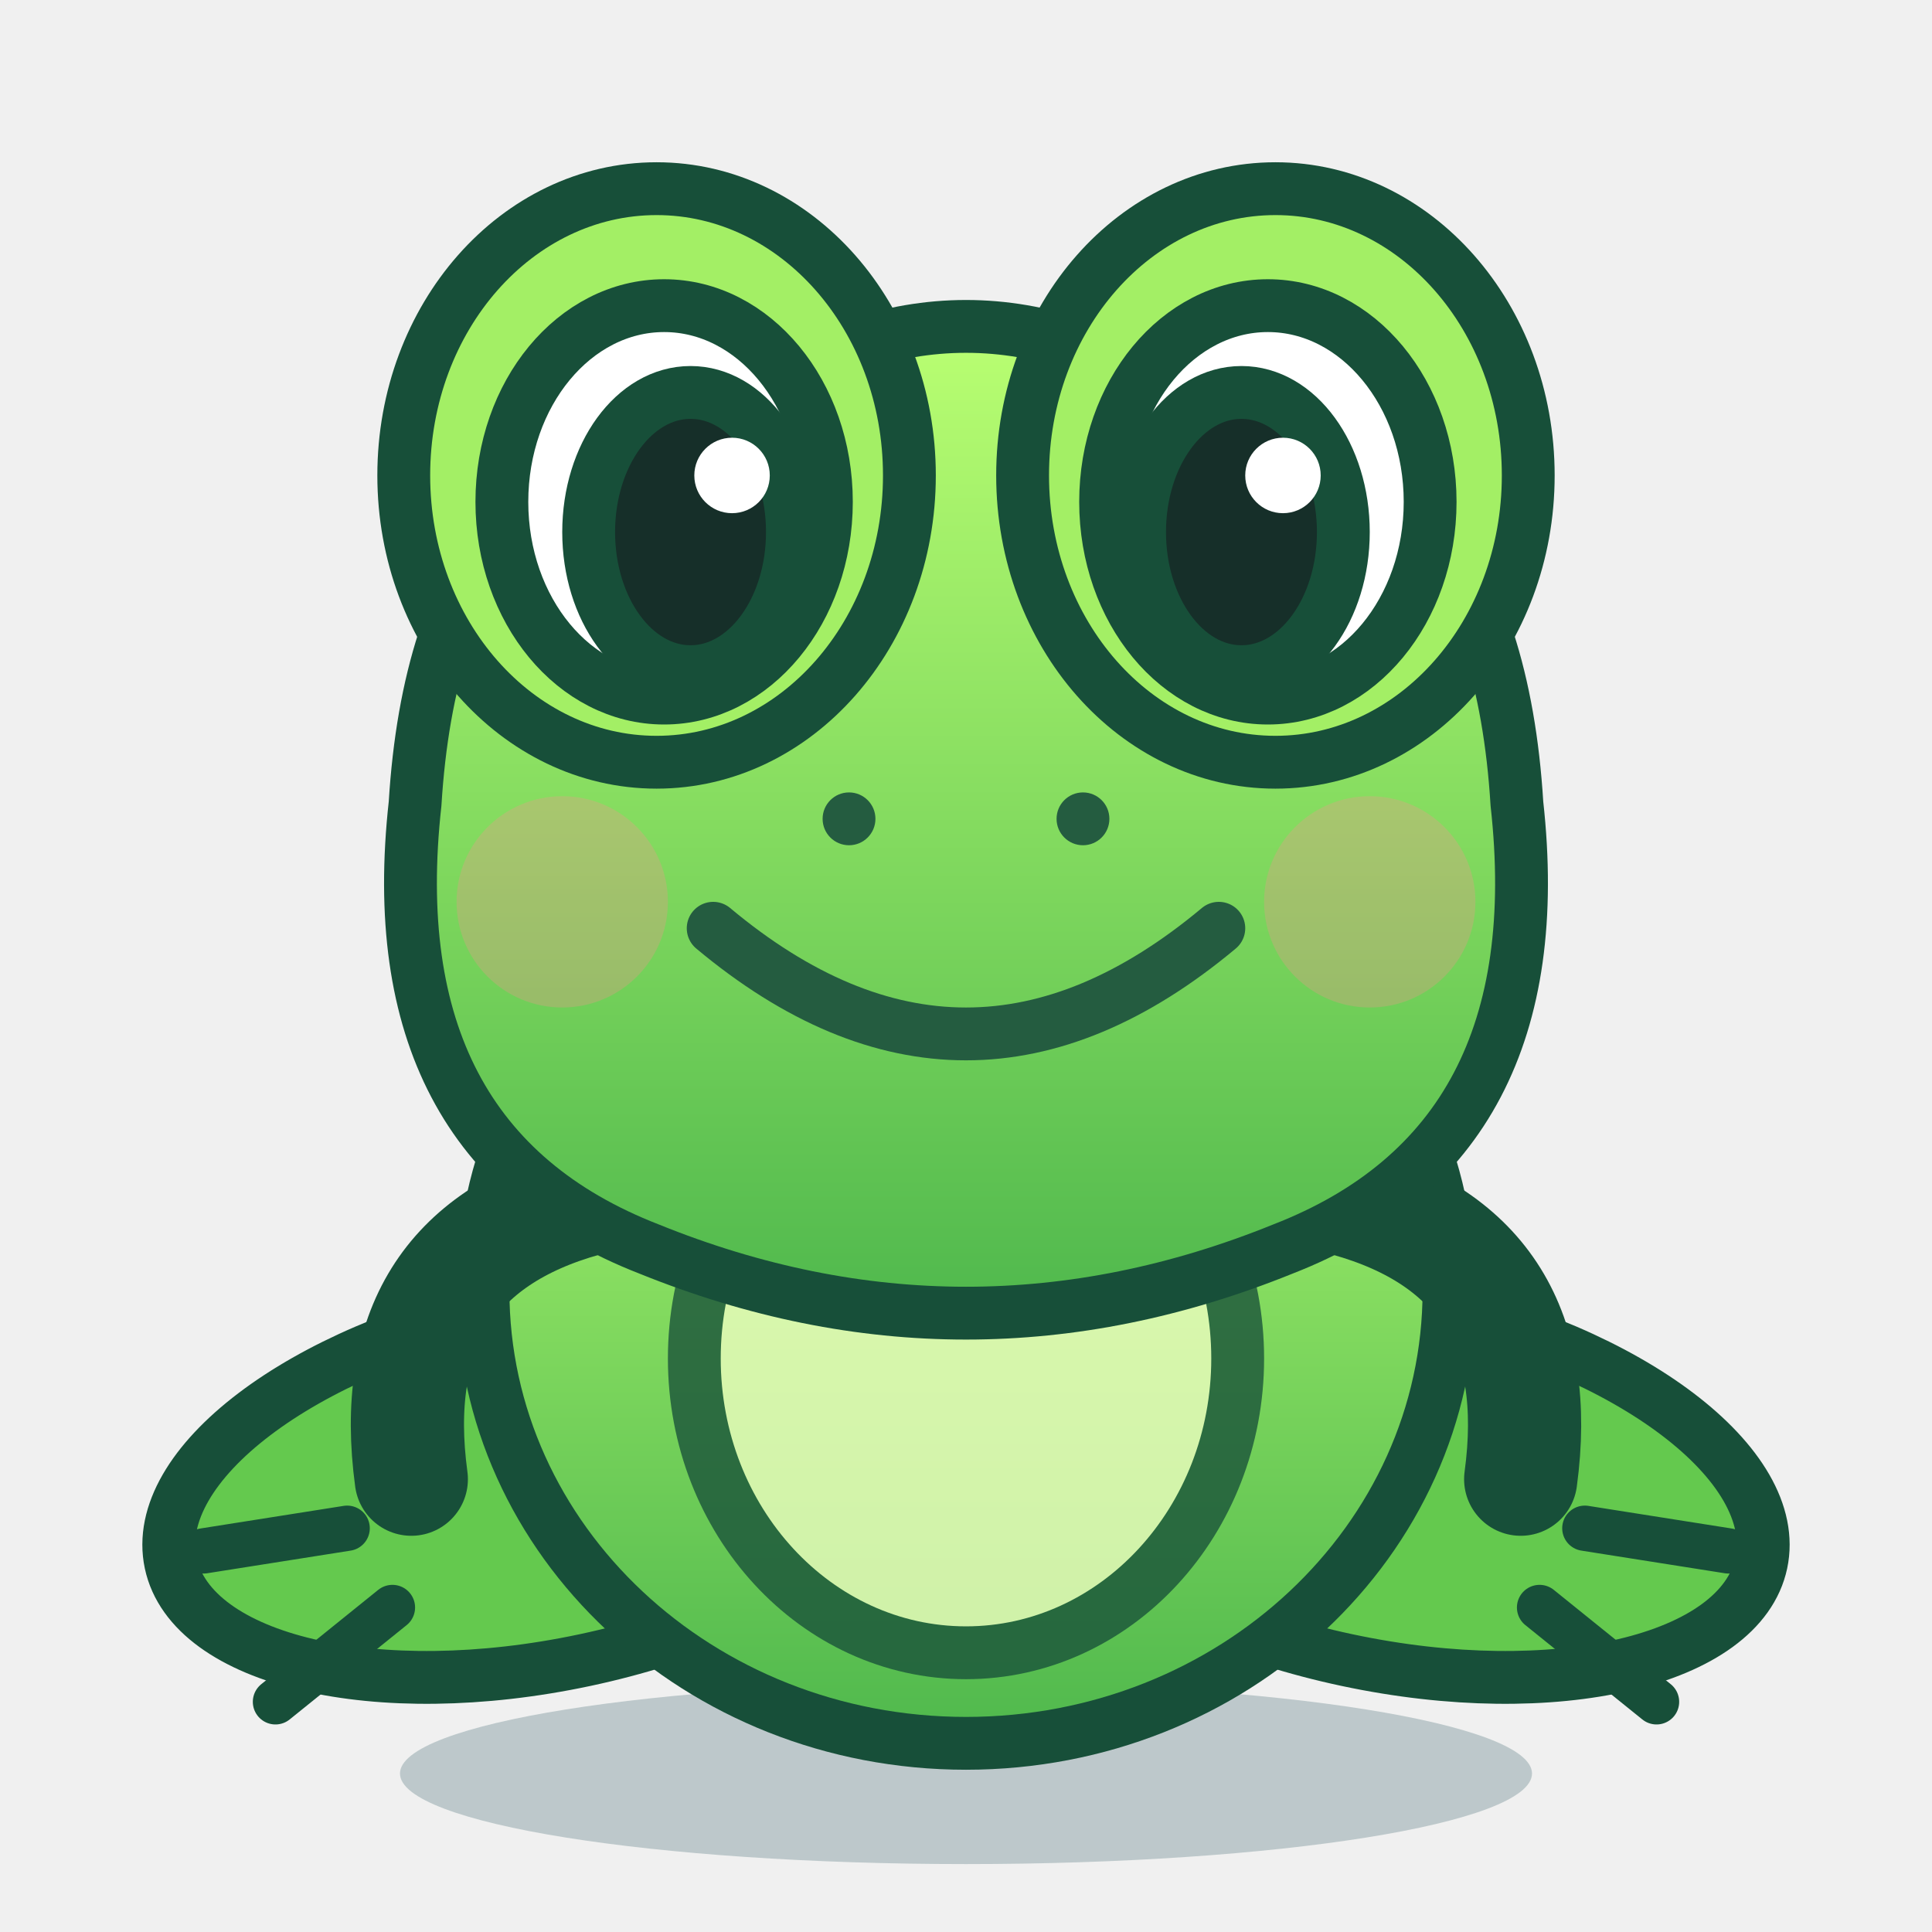
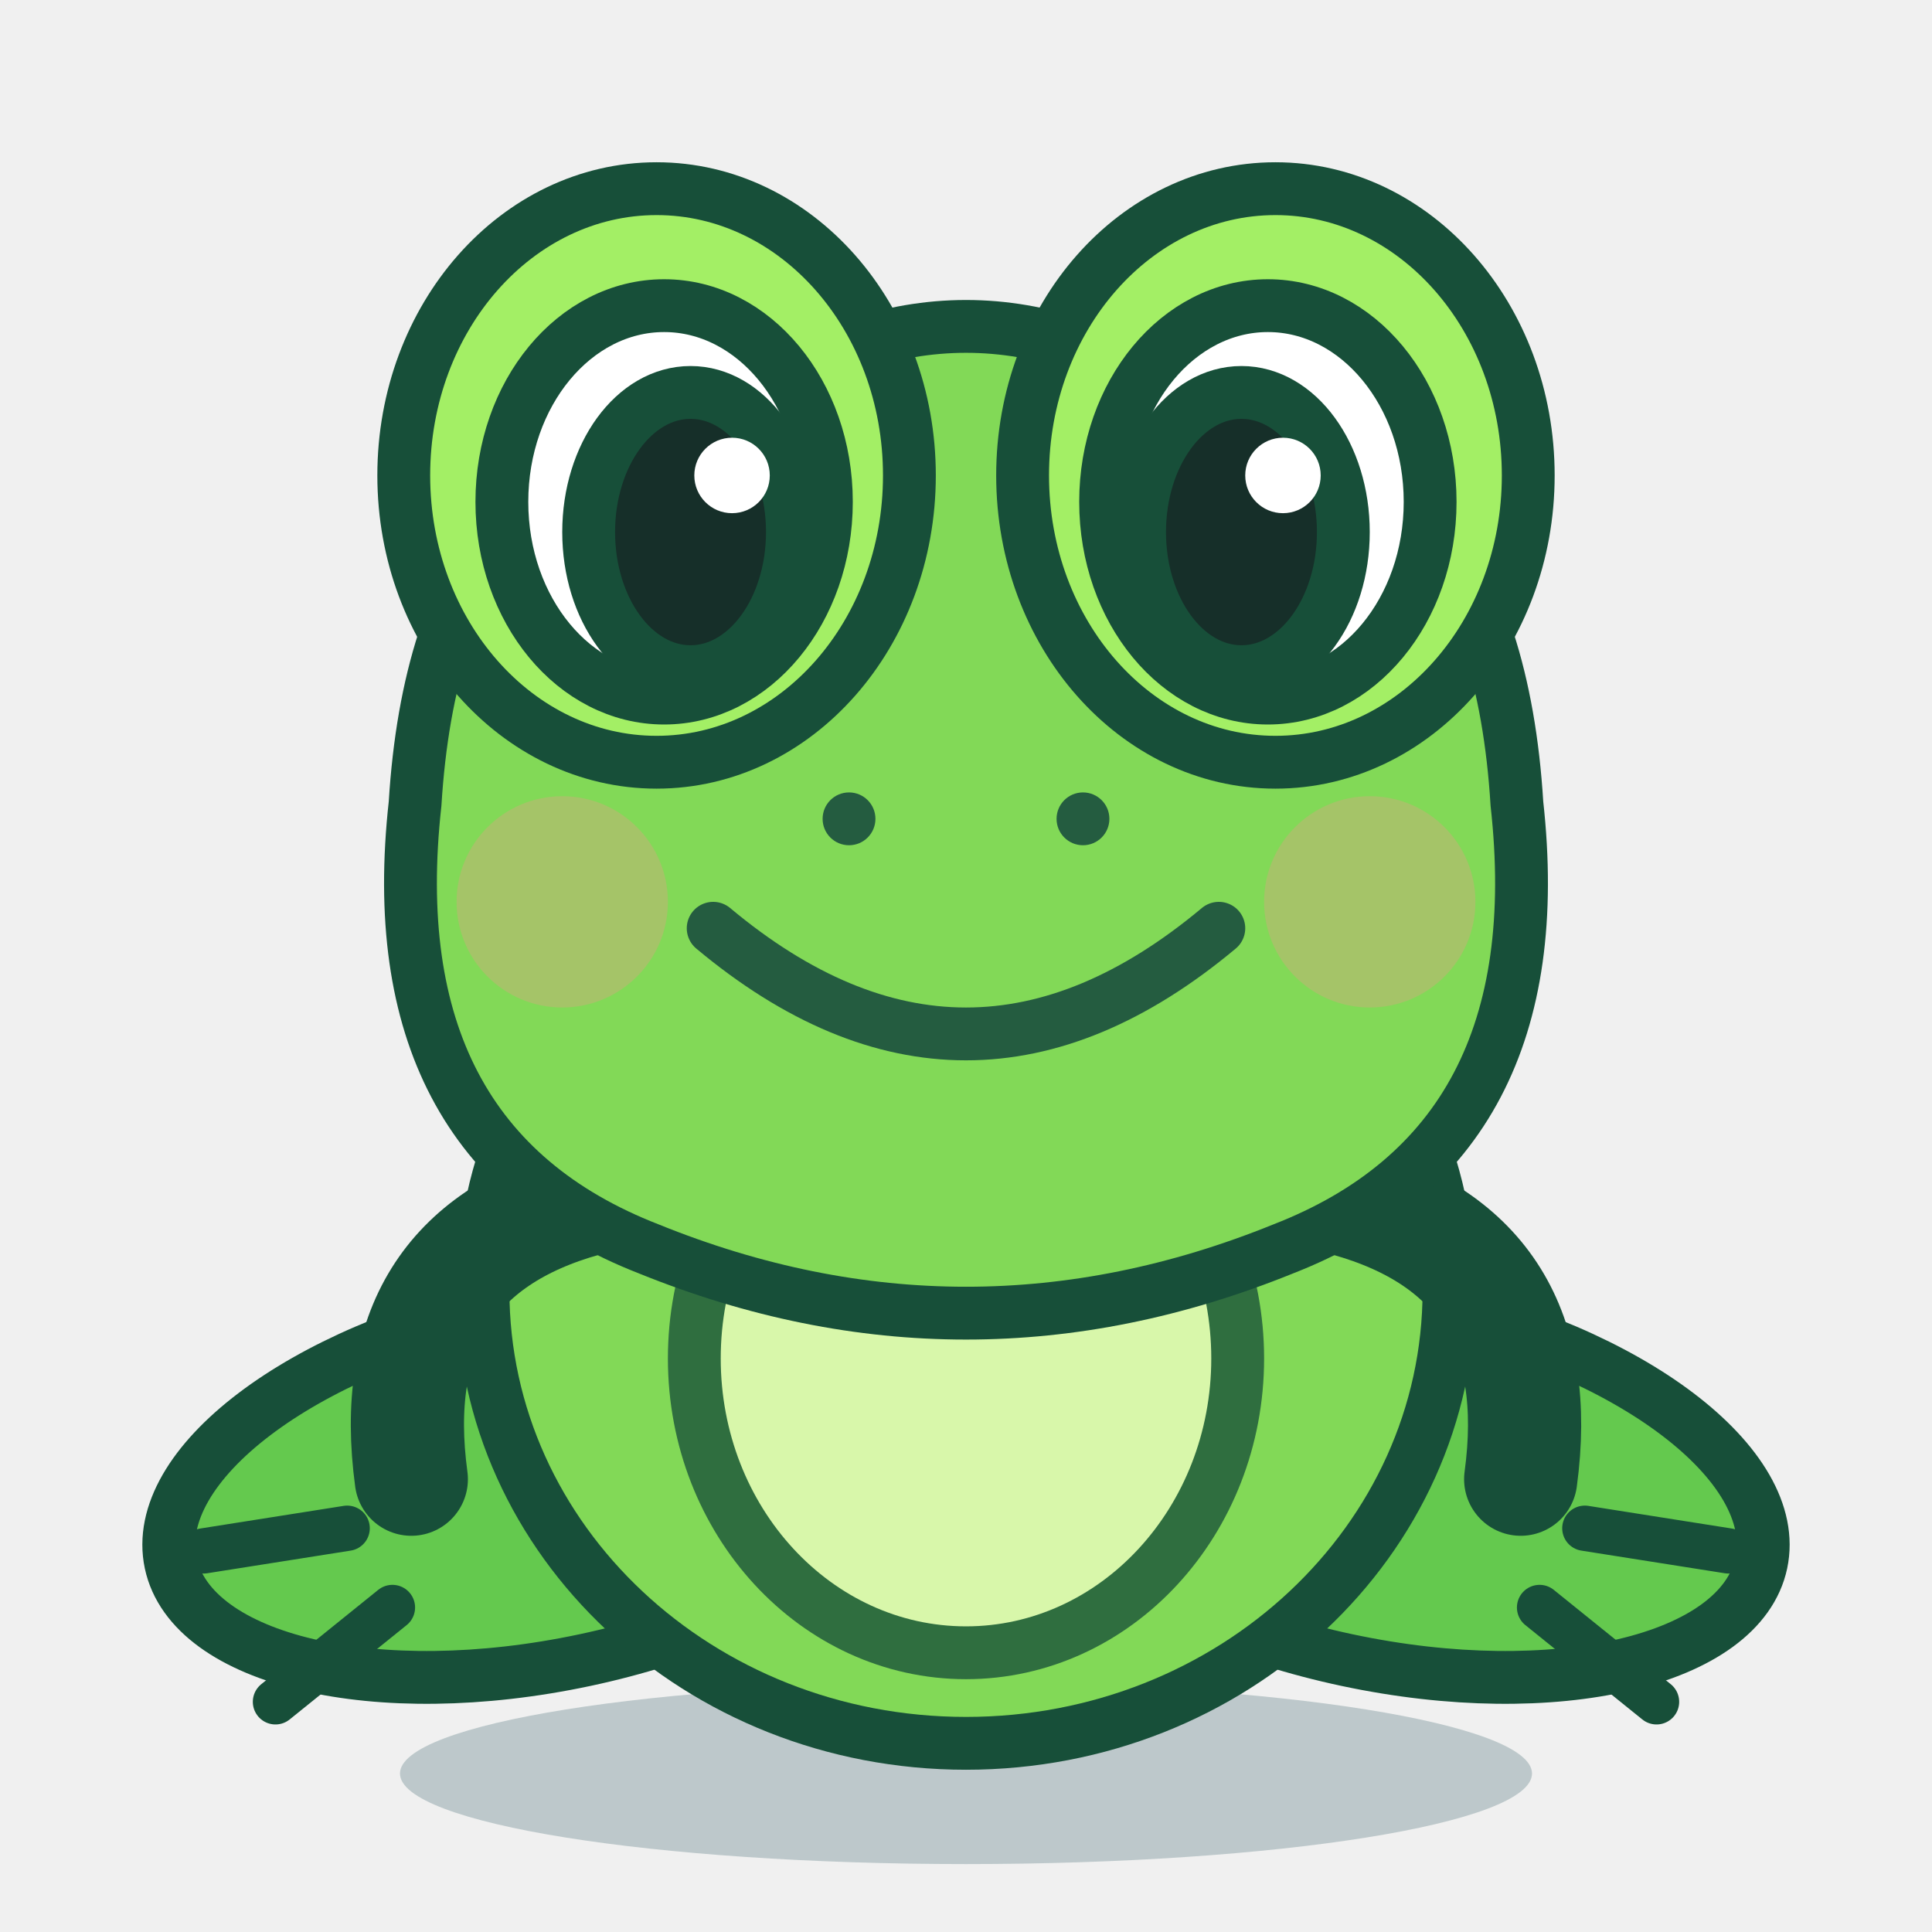
<svg xmlns="http://www.w3.org/2000/svg" viewBox="0 0 512 512" role="img" aria-label="Classic Frog">
  <defs>
-     <linearGradient id="body" x1="0" y1="0" x2="0" y2="1">
-       <stop stop-color="#baff72" />
-       <stop offset="1" stop-color="#4fb84d" />
-     </linearGradient>
-   </defs>
+ </defs>
  <ellipse cx="256" cy="470" rx="150" ry="24" fill="#073d47" opacity=".22" />
  <g>
    <g stroke="#174f39" stroke-width="14" stroke-linejoin="round" stroke-linecap="round">
      <ellipse cx="145" cy="393" rx="102" ry="48" transform="rotate(-12 145 393)" fill="#64c94e" />
      <ellipse cx="367" cy="393" rx="102" ry="48" transform="rotate(12 367 393)" fill="#64c94e" />
-       <ellipse cx="256" cy="342" rx="128" ry="120" fill="url(#body)" />
+       <ellipse cx="256" cy="342" rx="128" ry="120" fill="#82d957" />
      <ellipse cx="256" cy="360" rx="72" ry="78" fill="#efffc2" opacity=".78" />
      <path d="M155 318Q101 333 109 392M357 318Q411 333 403 392" fill="none" stroke-width="30" />
      <path d="M92 405l-38 6m50 15-31 25m347-46 38 6m-50 15 31 25" fill="none" stroke-width="12" />
-       <path d="M110 213Q116 115 196 107Q256 66 316 107Q396 115 402 213Q412 303 340 331Q256 365 172 331Q100 303 110 213Z" fill="url(#body)" />
+       <path d="M110 213Q116 115 196 107Q256 66 316 107Q396 115 402 213Q412 303 340 331Q256 365 172 331Q100 303 110 213Z" fill="#82d957" />
      <ellipse cx="174" cy="126" rx="67" ry="76" fill="#a3ef65" />
      <ellipse cx="338" cy="126" rx="67" ry="76" fill="#a3ef65" />
      <ellipse cx="176" cy="133" rx="43" ry="52" fill="#fff" />
      <ellipse cx="336" cy="133" rx="43" ry="52" fill="#fff" />
      <ellipse cx="183" cy="141" rx="27" ry="37" fill="#162f29" />
      <ellipse cx="329" cy="141" rx="27" ry="37" fill="#162f29" />
      <circle cx="194" cy="126" r="10" fill="#fff" stroke="none" />
      <circle cx="340" cy="126" r="10" fill="#fff" stroke="none" />
      <path d="M189 246Q256 302 323 246" fill="none" stroke="#245c40" stroke-width="14" />
      <circle cx="149" cy="239" r="28" fill="#ff8d92" opacity=".28" stroke="none" />
      <circle cx="363" cy="239" r="28" fill="#ff8d92" opacity=".28" stroke="none" />
      <circle cx="225" cy="217" r="7" fill="#245c40" stroke="none" />
      <circle cx="287" cy="217" r="7" fill="#245c40" stroke="none" />
    </g>
  </g>
</svg>
